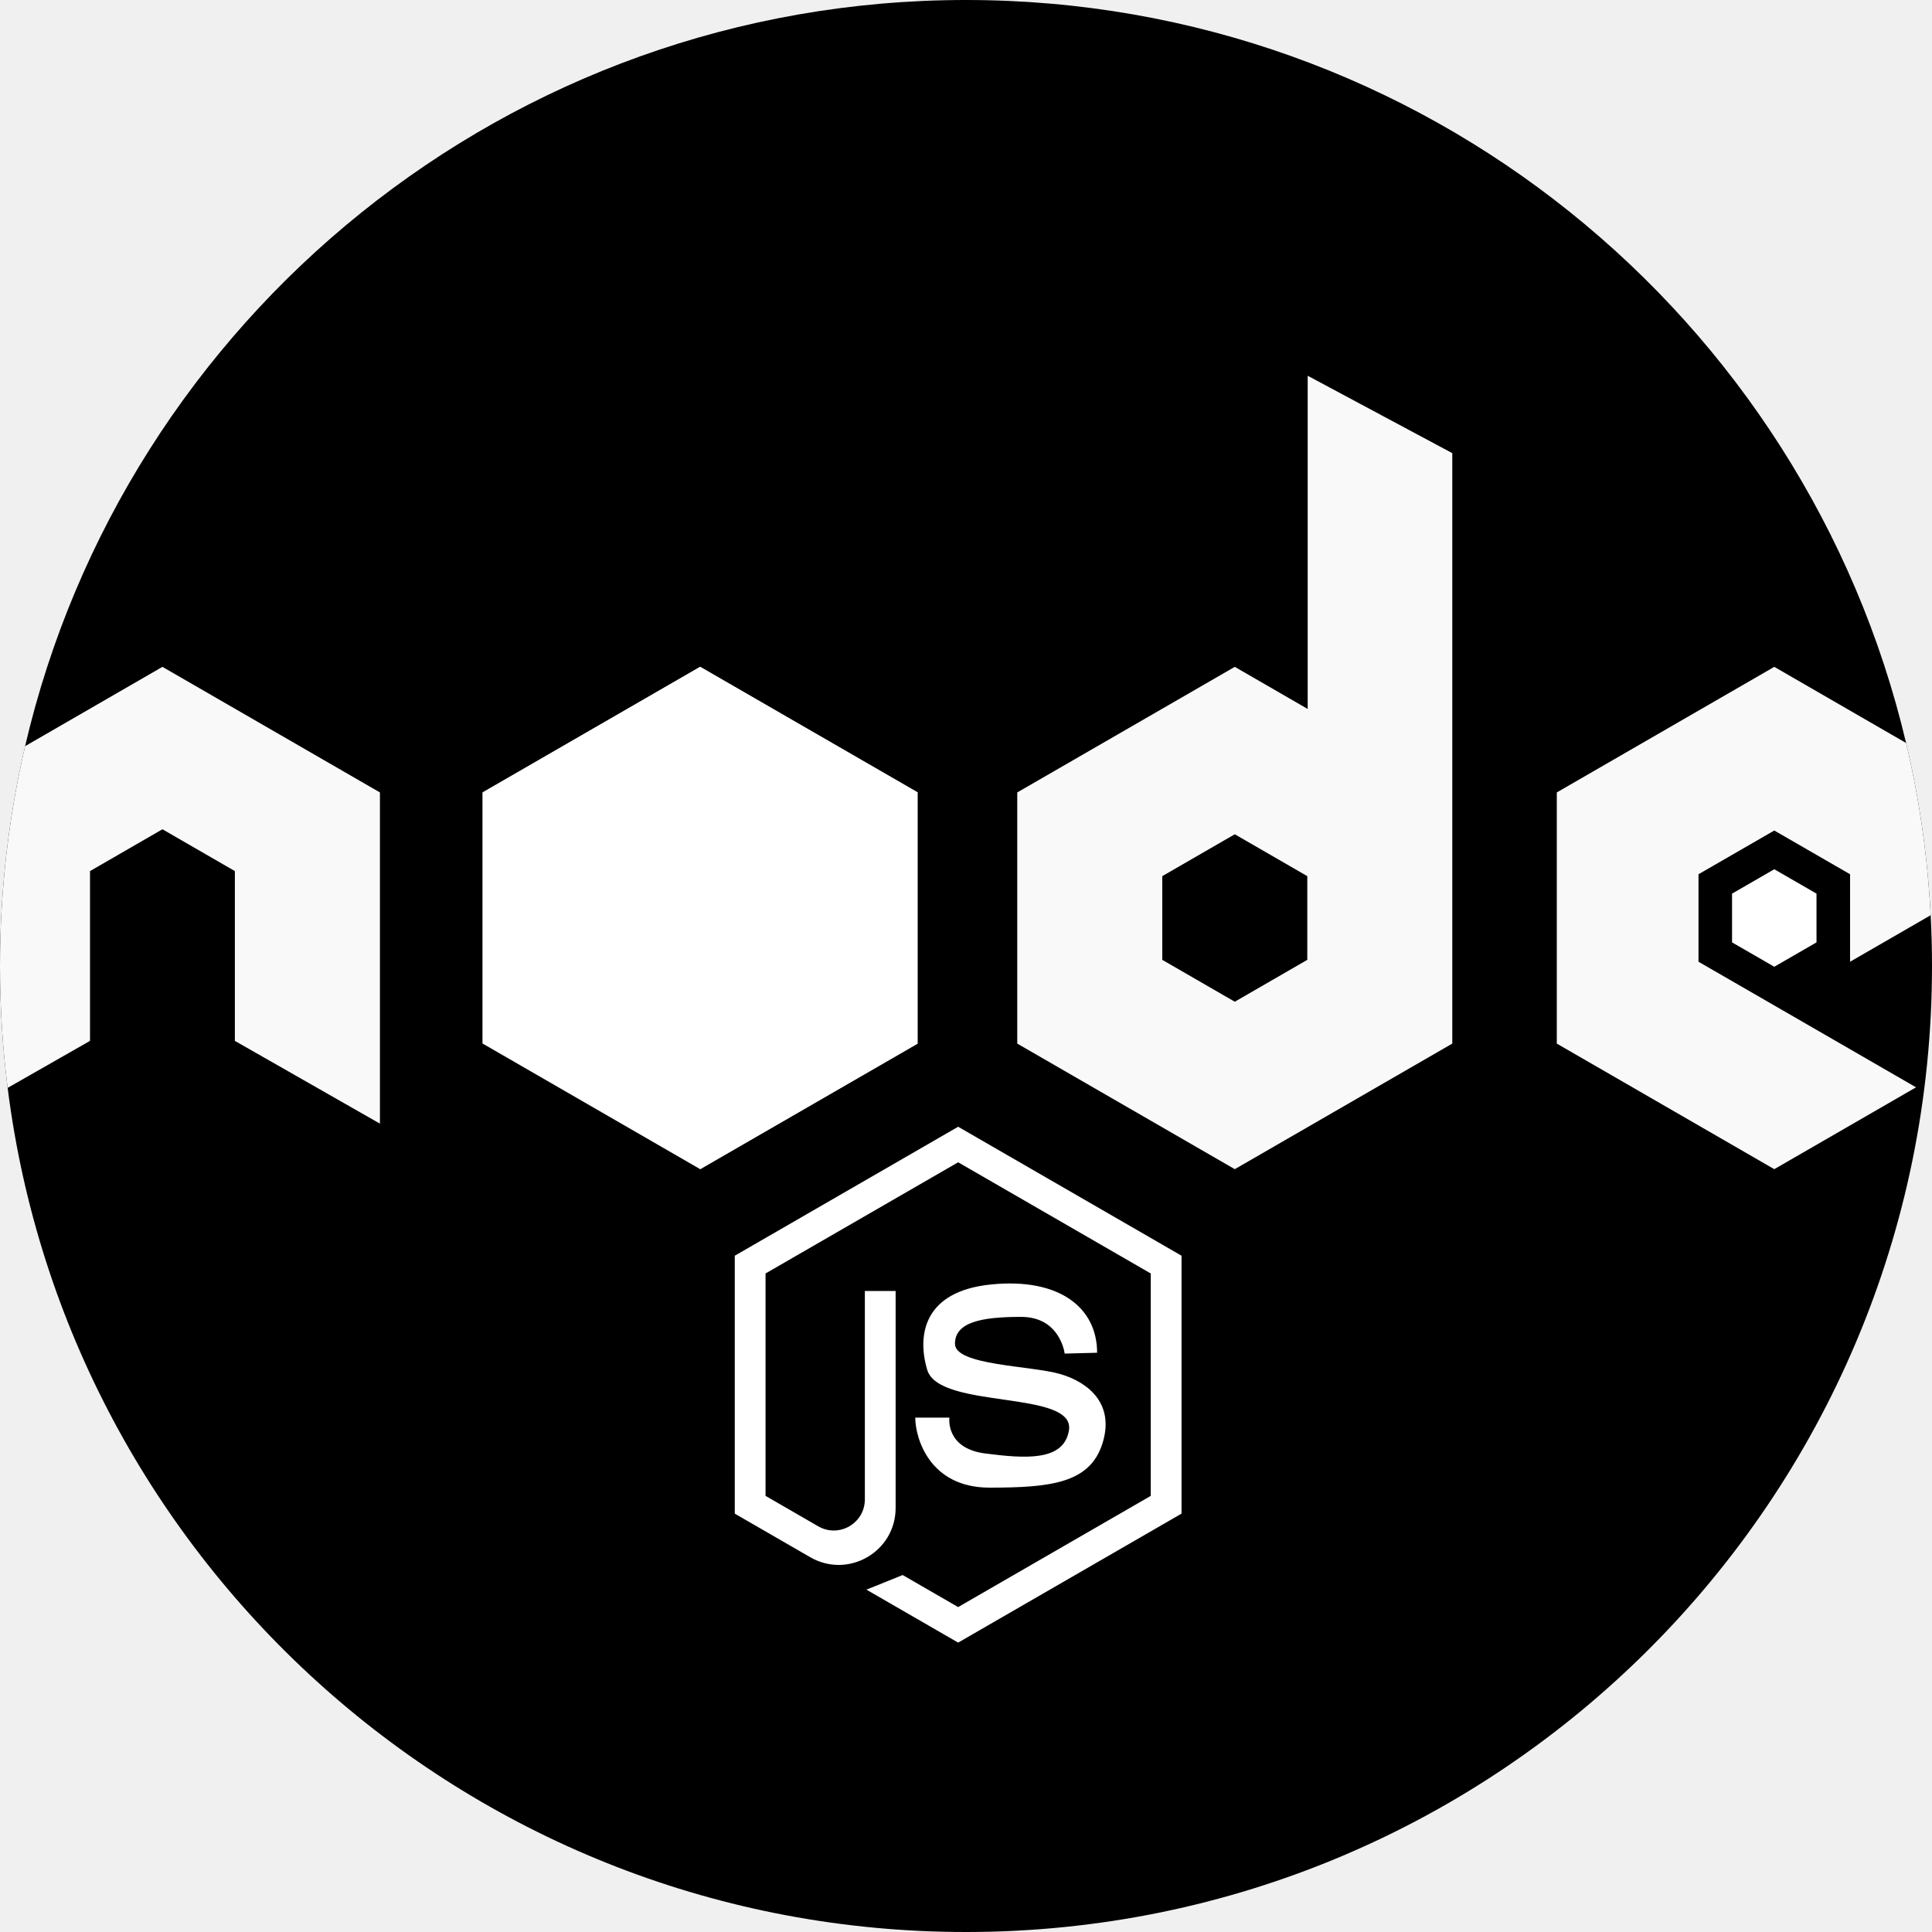
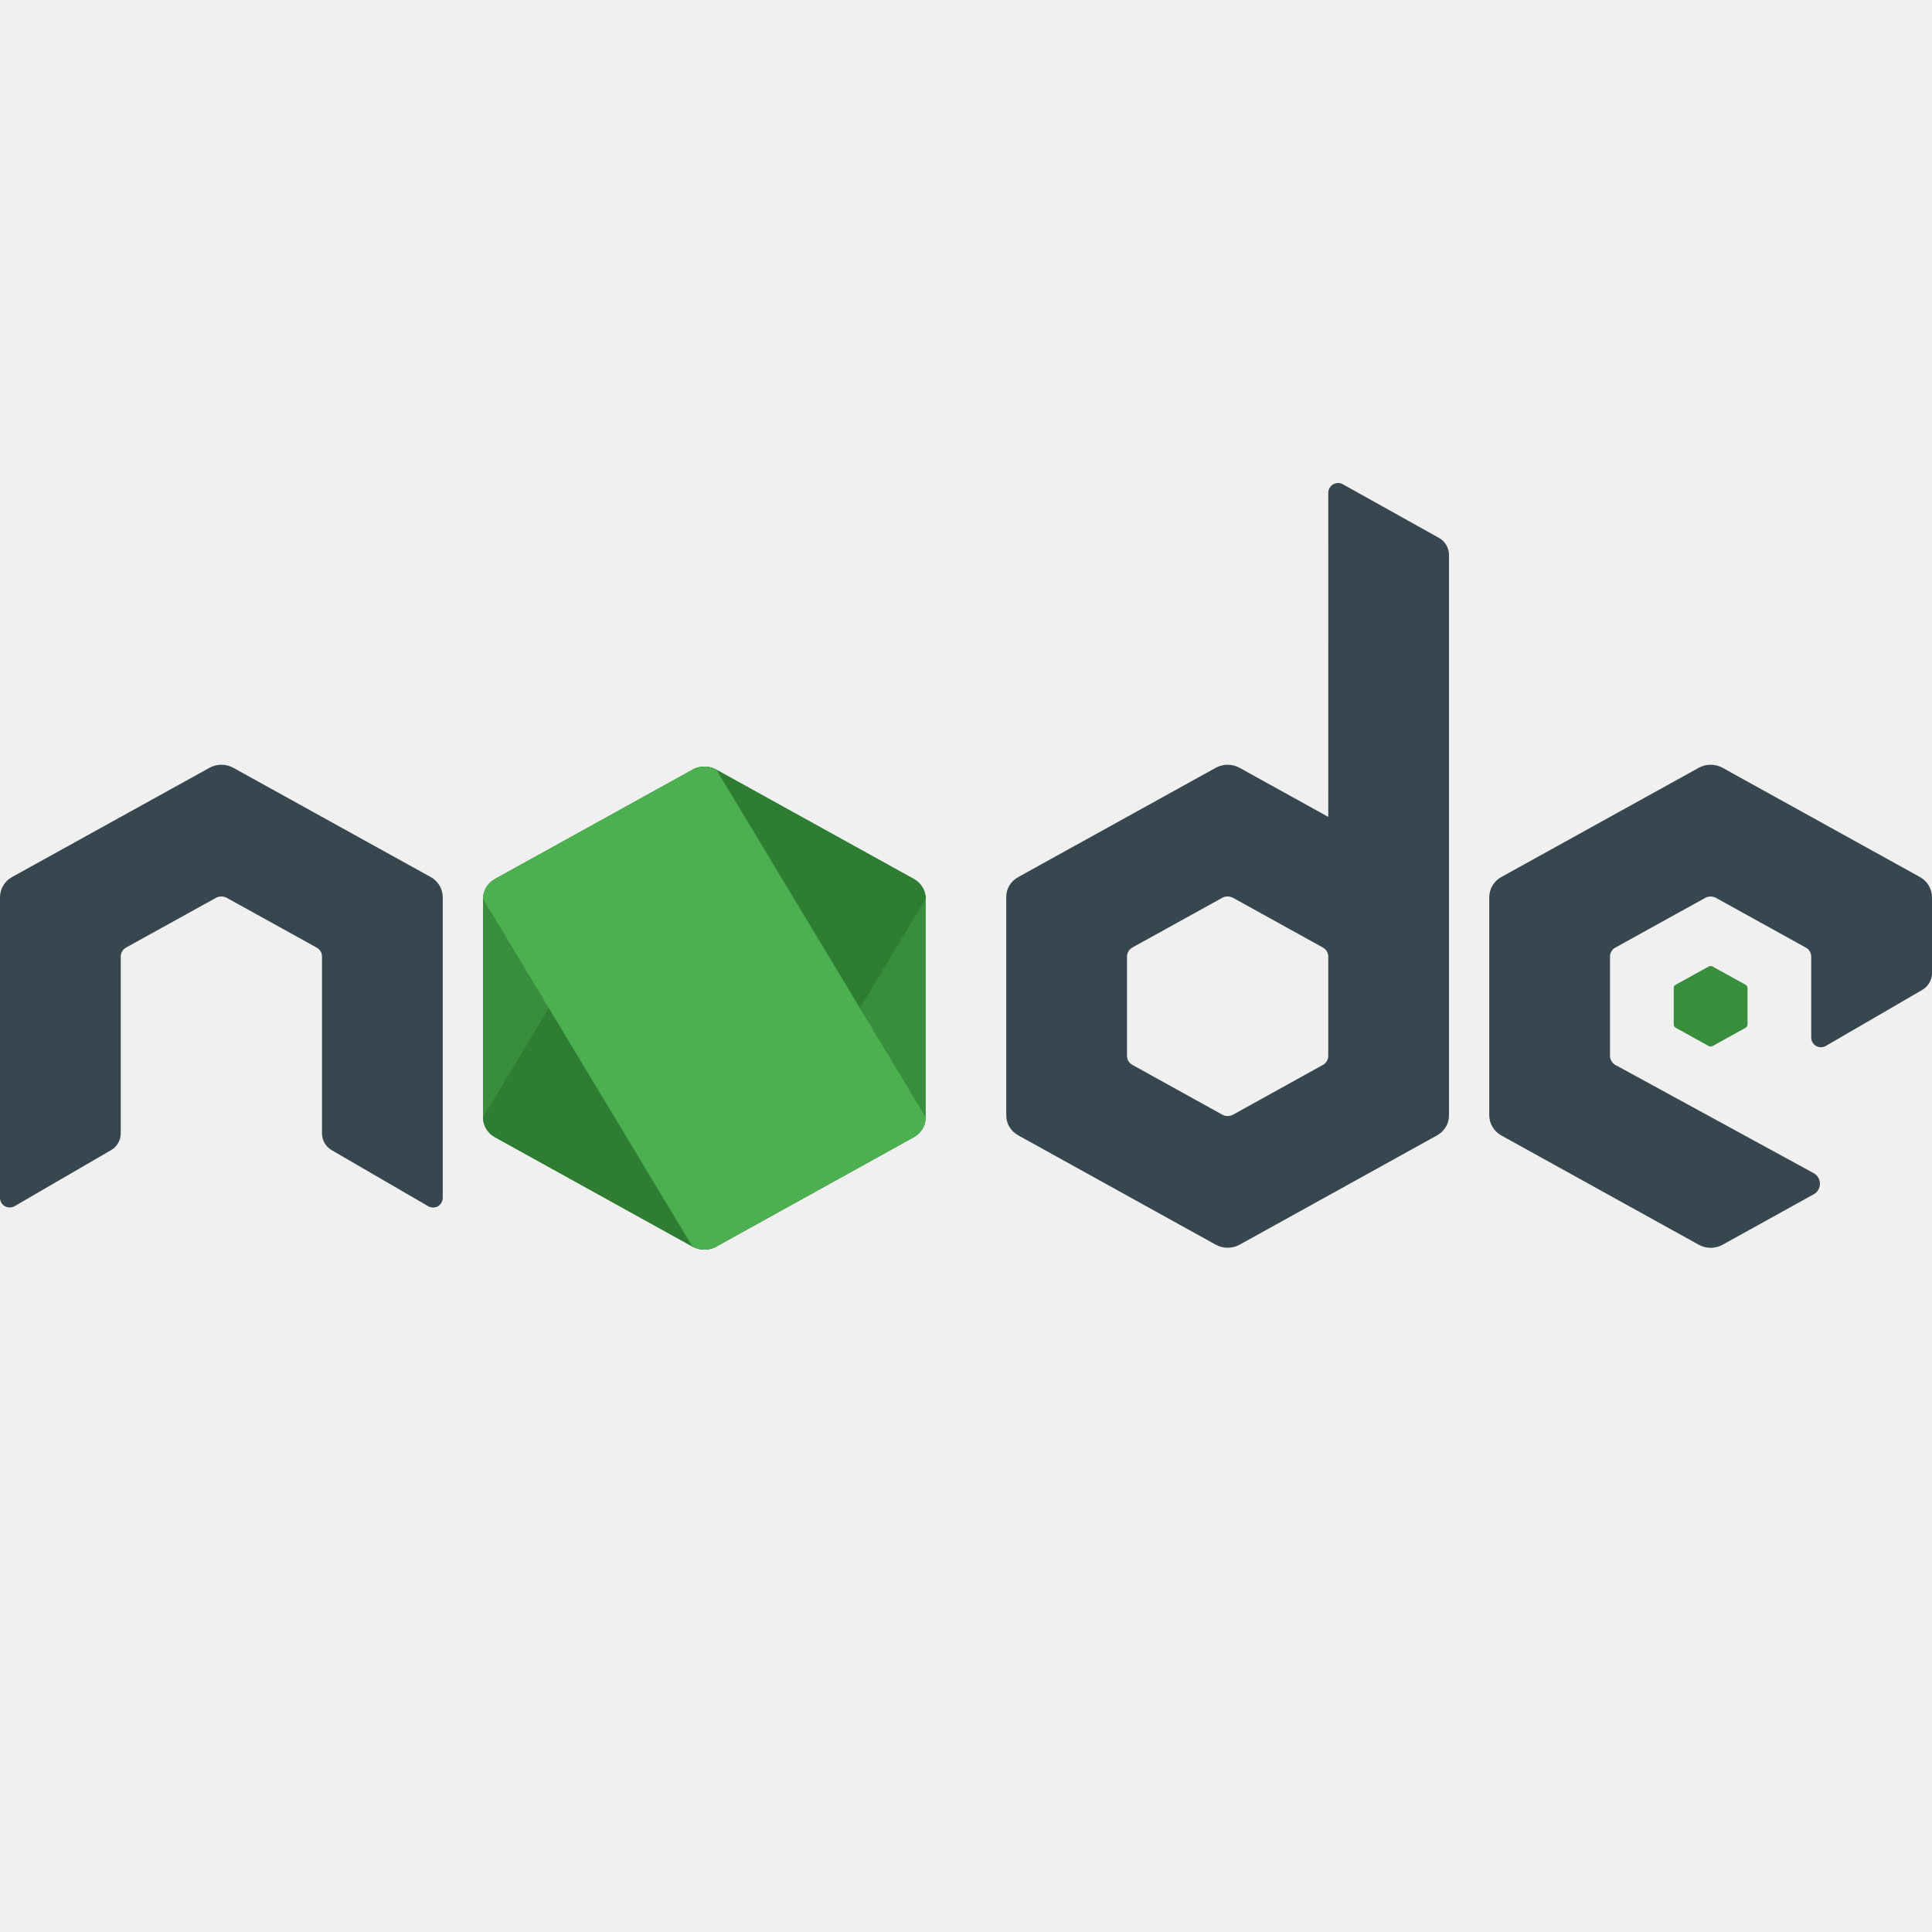
- <svg xmlns="http://www.w3.org/2000/svg" version="1.1" id="Capa_1" x="0px" y="0px" viewBox="0 0 512 512" style="enable-background:new 0 0 512 512;" xml:space="preserve" width="512px" height="512px" class="">
-   <g>
-     <path style="fill:#000000" d="M512,256c0,141.385-114.615,256-256,256C125.555,512,17.899,414.438,2.027,288.298  C0.69,277.723,0,266.94,0,256c0-20.041,2.299-39.549,6.656-58.264C33.029,84.428,134.656,0,256,0  c121.041,0,222.469,84.01,249.135,196.901c3.5,14.764,5.705,30.02,6.51,45.641C511.885,247.003,512,251.486,512,256z" data-original="#F2F2F2" class="" data-old_color="#F2F2F2" />
-     <polygon style="fill:#FFFFFF" points="243.195,276.559 243.195,210 185.553,176.721 127.912,210 127.912,276.559 185.553,309.838   " data-original="#3B8739" class="" data-old_color="#3B8739" />
-     <path style="fill:#F9F9F9" d="M470.204,266.459l37.564,21.692l-37.564,21.692l-57.637-33.28v-66.56l57.637-33.28l34.931,20.177  c3.5,14.764,5.705,30.02,6.51,45.641l-21.358,12.33v-23.186l-20.083-11.588l-20.083,11.588v23.186L470.204,266.459z" data-original="#333333" class="" data-old_color="#333333" />
-     <polygon style="fill:#FFFFFF" points="481.392,249.74 481.392,236.82 470.203,230.36 459.013,236.82 459.013,249.74   470.203,256.201 " data-original="#66A060" class="active-path" data-old_color="#66A060" />
-     <path style="fill:#F9F9F9" d="M100.686,210.004v87.771l-38.442-21.932v-44.993L43.05,219.763l-19.195,11.086v44.993L2.027,288.298  C0.69,277.723,0,266.94,0,256c0-20.041,2.299-39.549,6.656-58.264l36.394-21.013L100.686,210.004z" data-original="#333333" class="" data-old_color="#333333" />
-     <rect x="127.906" y="210.001" transform="matrix(0.5 0.866 -0.866 0.5 303.4564 -39.0495)" style="fill:#FFFFFF" width="115.281" height="66.557" data-original="#6DA75D" class="" data-old_color="#6DA75D" />
-     <polygon style="fill:#FFFFFF" points="127.912,276.559 147.704,244.283 127.912,210 " data-original="#55A344" class="" data-old_color="#55A344" />
-     <polygon style="fill:#FFFFFF" points="223.979,243.277 243.195,210 185.553,176.721 " data-original="#639D57" class="" data-old_color="#639D57" />
-     <path style="fill:#F9F9F9" d="M346.551,99.579v88.304l-19.32-11.16l-57.647,33.28v66.56l57.647,33.28l57.637-33.28V120.09  L346.551,99.579z M346.446,254.37l-19.216,11.097l-19.216-11.097v-22.183l19.216-11.097l19.216,11.097V254.37z" data-original="#333333" class="" data-old_color="#333333" />
-     <g>
-       <path style="fill:#FFFFFF" d="M282.149,358.717c0,0-1.132-9.729-11.539-9.729c-10.408,0-17.534,1.357-17.534,7.127   s20.25,5.77,27.943,8.032c7.693,2.262,14.48,8.145,11.086,18.553c-3.394,10.408-13.802,11.539-29.866,11.539   s-19.685-13.35-19.685-18.553h9.05c0,0-1.132,8.145,9.502,9.502c10.634,1.357,20.802,2.121,22.173-6.108   c1.81-10.861-34.391-5.43-37.559-16.064c-2.676-8.985-1.132-20.815,16.969-22.626c18.101-1.811,28.056,6.181,28.056,18.101   L282.149,358.717z" data-original="#66A060" class="active-path" data-old_color="#66A060" />
-       <path style="fill:#FFFFFF" d="M194.723,401.131l20.008,11.551c10.053,5.804,22.619-1.451,22.619-13.059v-20.242v-37.253h-8.155   v55.227c0,6.339-6.862,10.302-12.353,7.131l-13.965-8.062v-58.94l51.043-29.467l51.043,29.467v58.94l-51.043,29.467l-14.704-8.489   l-9.602,3.872l24.305,14.033l59.198-34.179v-68.351L253.92,298.6l-59.198,34.179v68.352H194.723z" data-original="#66A060" class="active-path" data-old_color="#66A060" />
-     </g>
-   </g>
+ <svg xmlns="http://www.w3.org/2000/svg" viewBox="0 0 48 48" width="48px" height="48px">
+   <path fill="#388e3c" d="M17.204 19.122l-4.907 2.715C12.113 21.938 12 22.126 12 22.329v5.433c0 .203.113.39.297.492l4.908 2.717c.183.101.41.101.593 0l4.907-2.717C22.887 28.152 23 27.965 23 27.762v-5.433c0-.203-.113-.39-.297-.492l-4.906-2.715c-.092-.051-.195-.076-.297-.076-.103 0-.205.025-.297.076M42.451 24.013l-.818.452c-.031.017-.049.048-.049.082v.906c0 .034.019.065.049.082l.818.453c.031.017.068.017.099 0l.818-.453c.03-.017.049-.048.049-.082v-.906c0-.034-.019-.065-.05-.082l-.818-.452C42.534 24.004 42.517 24 42.5 24S42.466 24.004 42.451 24.013" />
+   <path fill="#37474f" d="M35.751,13.364l-2.389-1.333c-0.075-0.042-0.167-0.041-0.241,0.003 c-0.074,0.044-0.12,0.123-0.12,0.209L33,20.295l-2.203-1.219C30.705,19.025,30.602,19,30.5,19c-0.102,0-0.205,0.025-0.297,0.076 h0.001l-4.907,2.715C25.113,21.892,25,22.08,25,22.282v5.433c0,0.203,0.113,0.39,0.297,0.492l4.908,2.717 c0.183,0.101,0.41,0.101,0.593,0l4.907-2.717C35.887,28.106,36,27.918,36,27.715V13.788C36,13.612,35.904,13.45,35.751,13.364z M32.866,26.458l-2.23,1.235c-0.083,0.046-0.186,0.046-0.269,0l-2.231-1.235C28.051,26.412,28,26.326,28,26.234v-2.47 c0-0.092,0.051-0.177,0.135-0.224l2.231-1.234h-0.001c0.042-0.023,0.088-0.034,0.135-0.034c0.047,0,0.093,0.012,0.135,0.034 l2.23,1.234C32.949,23.587,33,23.673,33,23.765v2.47C33,26.326,32.949,26.412,32.866,26.458z" />
+   <path fill="#2e7d32" d="M17.204,19.122L12,27.762c0,0.203,0.113,0.39,0.297,0.492l4.908,2.717 c0.183,0.101,0.41,0.101,0.593,0L23,22.329c0-0.203-0.113-0.39-0.297-0.492l-4.906-2.715c-0.092-0.051-0.195-0.076-0.297-0.076 c-0.103,0-0.205,0.025-0.297,0.076" />
+   <path fill="#4caf50" d="M17.204,19.122l-4.907,2.715C12.113,21.938,12,22.126,12,22.329l5.204,8.642 c0.183,0.101,0.41,0.101,0.593,0l4.907-2.717C22.887,28.152,23,27.965,23,27.762l-5.203-8.64c-0.092-0.051-0.195-0.076-0.297-0.076 c-0.103,0-0.205,0.025-0.297,0.076" />
+   <path fill="#37474f" d="M47.703 21.791l-4.906-2.715C42.705 19.025 42.602 19 42.5 19c-.102 0-.205.025-.297.076h.001l-4.907 2.715C37.114 21.892 37 22.084 37 22.294v5.411c0 .209.114.402.297.503l4.908 2.717c.184.102.409.102.593 0l2.263-1.253c.207-.115.206-.412-.002-.526l-4.924-2.687C40.052 26.412 40 26.325 40 26.231v-2.466c0-.092.05-.177.13-.221l2.235-1.236h-.001c.042-.023.088-.034.135-.034.047 0 .093.012.135.034l2.235 1.237c.08.044.13.129.13.221v2.012c0 .086.046.166.121.209.075.042.167.042.242-.001l2.398-1.393c.148-.086.24-.245.24-.417v-1.88C48 22.085 47.886 21.892 47.703 21.791zM10.703 21.791l-4.906-2.715C5.705 19.025 5.602 19 5.5 19c-.102 0-.205.025-.297.076h.001l-4.907 2.715C.114 21.892 0 22.084 0 22.294v7.465c0 .086.046.166.121.209.075.042.167.042.242-.001l2.398-1.393C2.909 28.488 3 28.329 3 28.157v-4.393c0-.092.05-.177.13-.221l2.235-1.236H5.365c.042-.023.088-.034.135-.034.047 0 .093.012.135.034l2.235 1.237C7.95 23.588 8 23.673 8 23.765v4.393c0 .172.091.331.24.417l2.398 1.393c.075.043.167.043.242.001C10.954 29.925 11 29.845 11 29.759v-7.464C11 22.085 10.886 21.892 10.703 21.791z" />
</svg>
